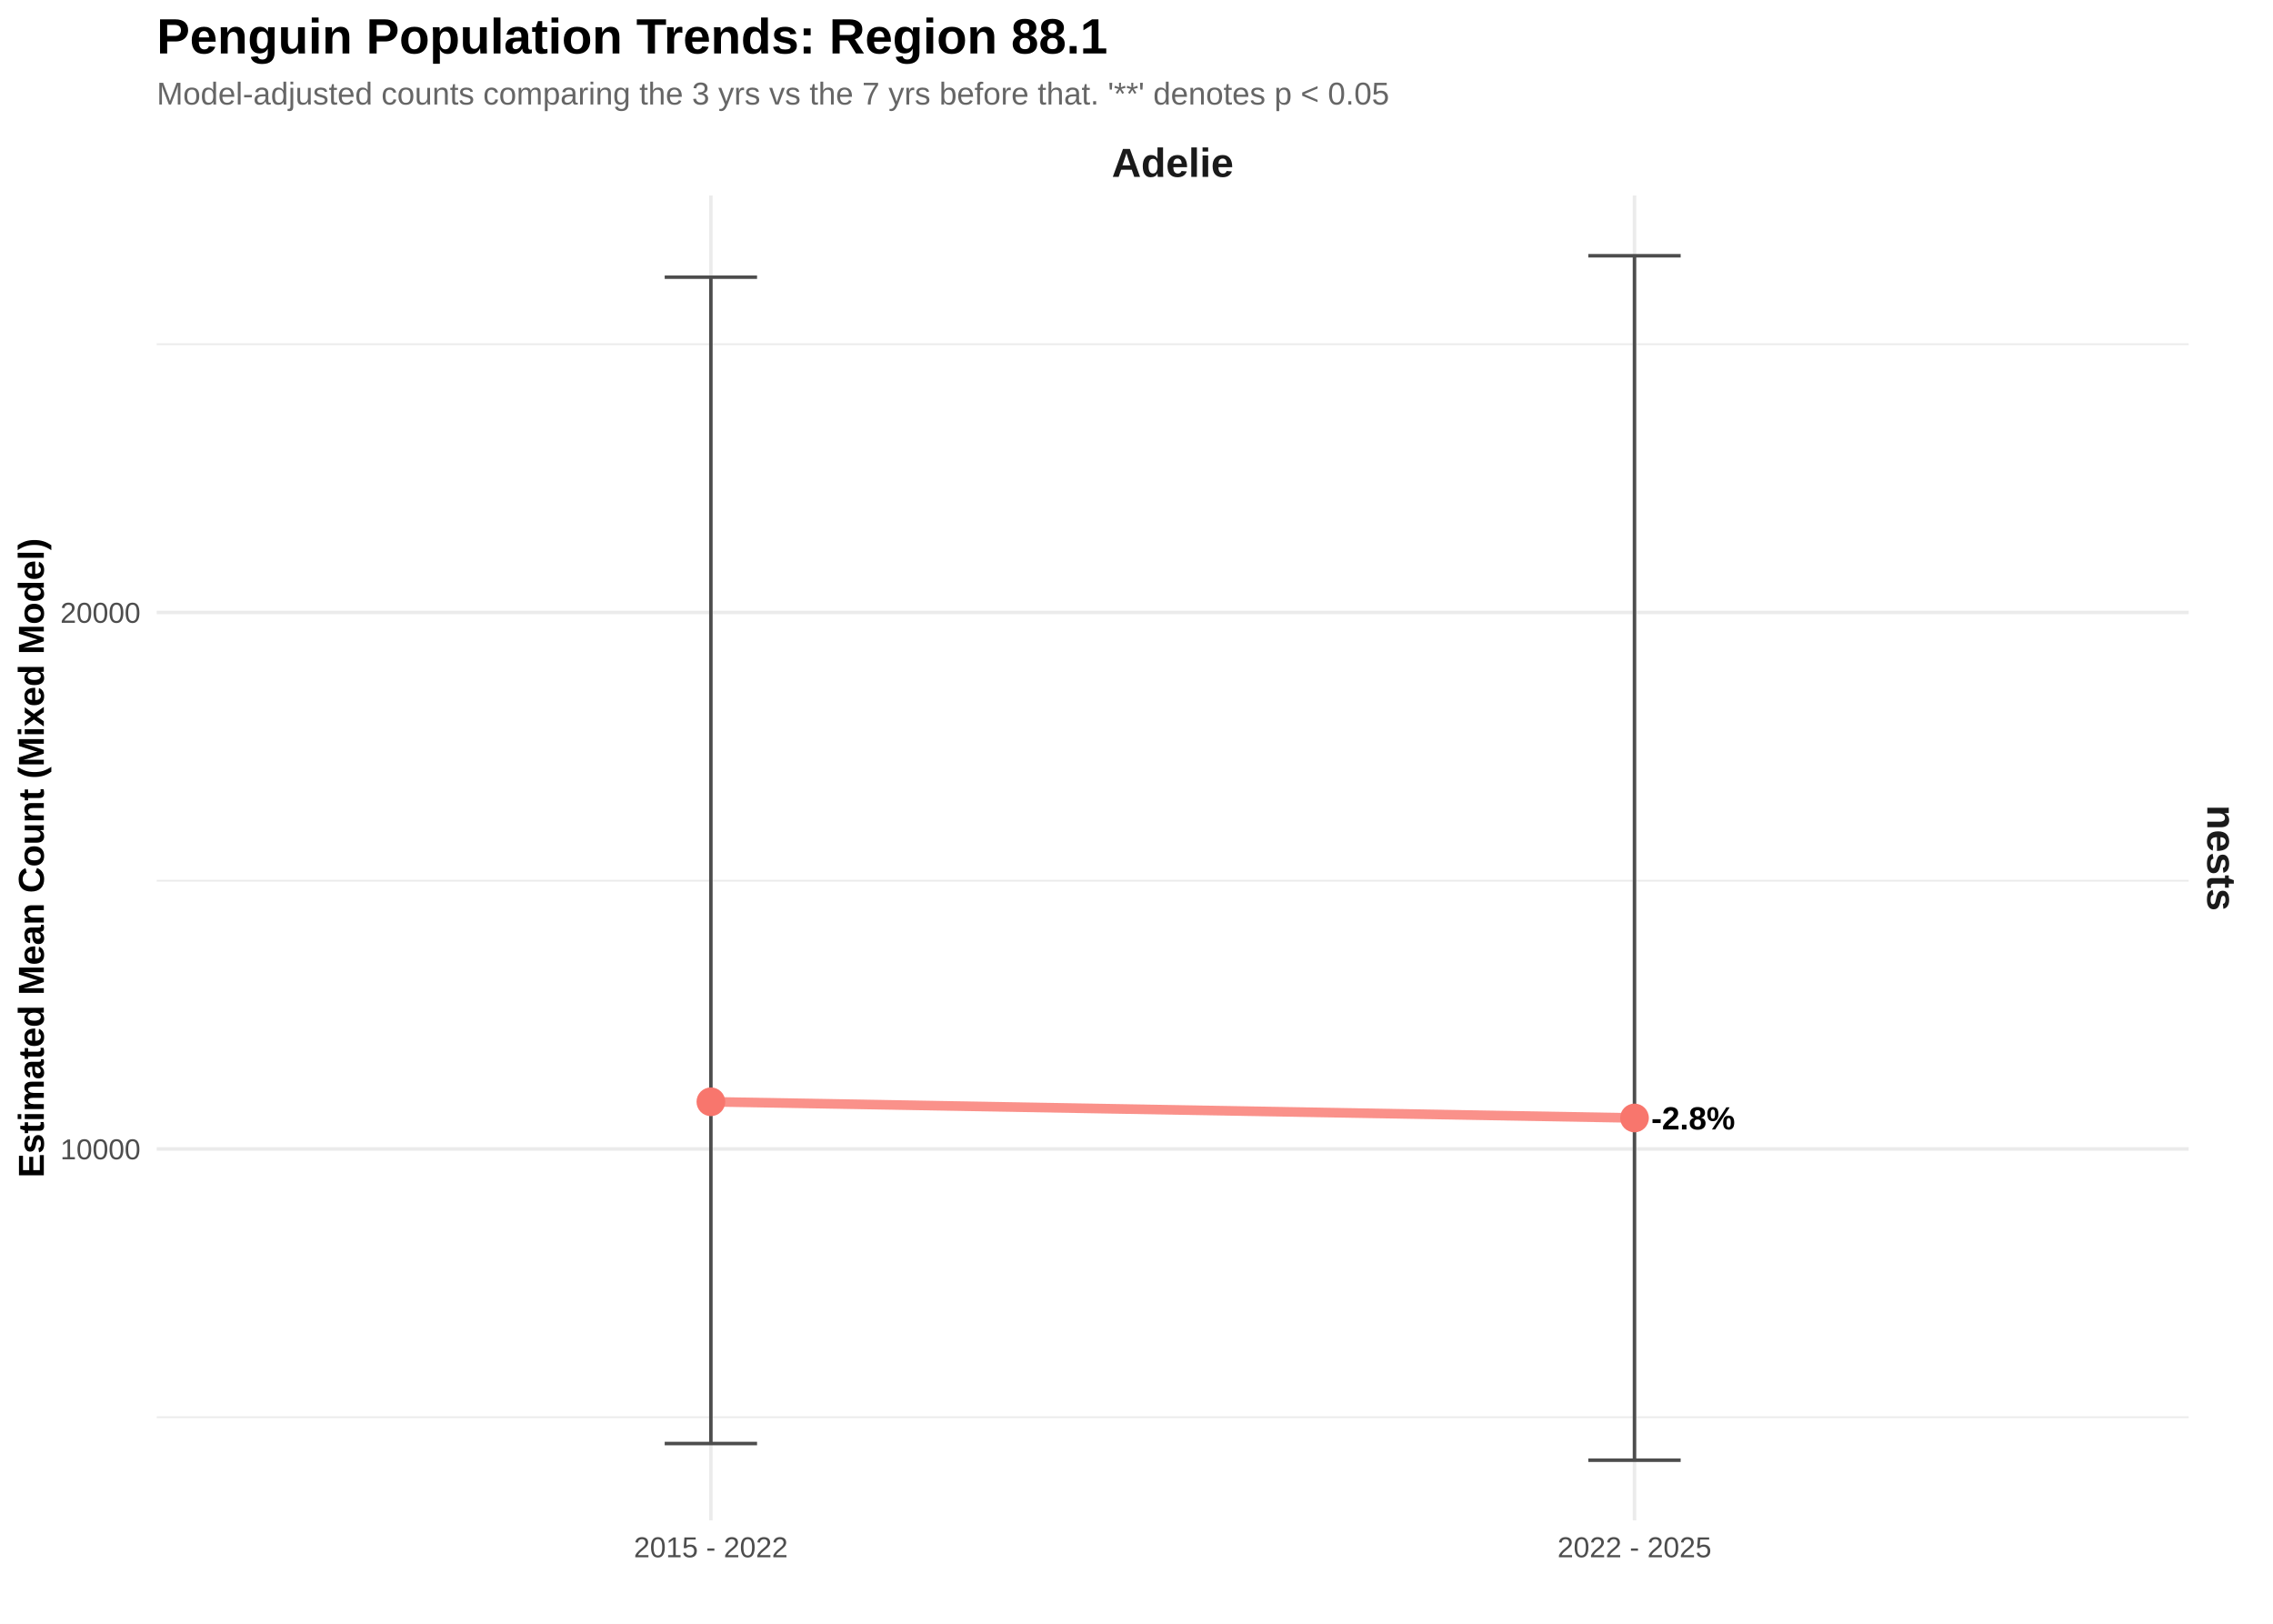
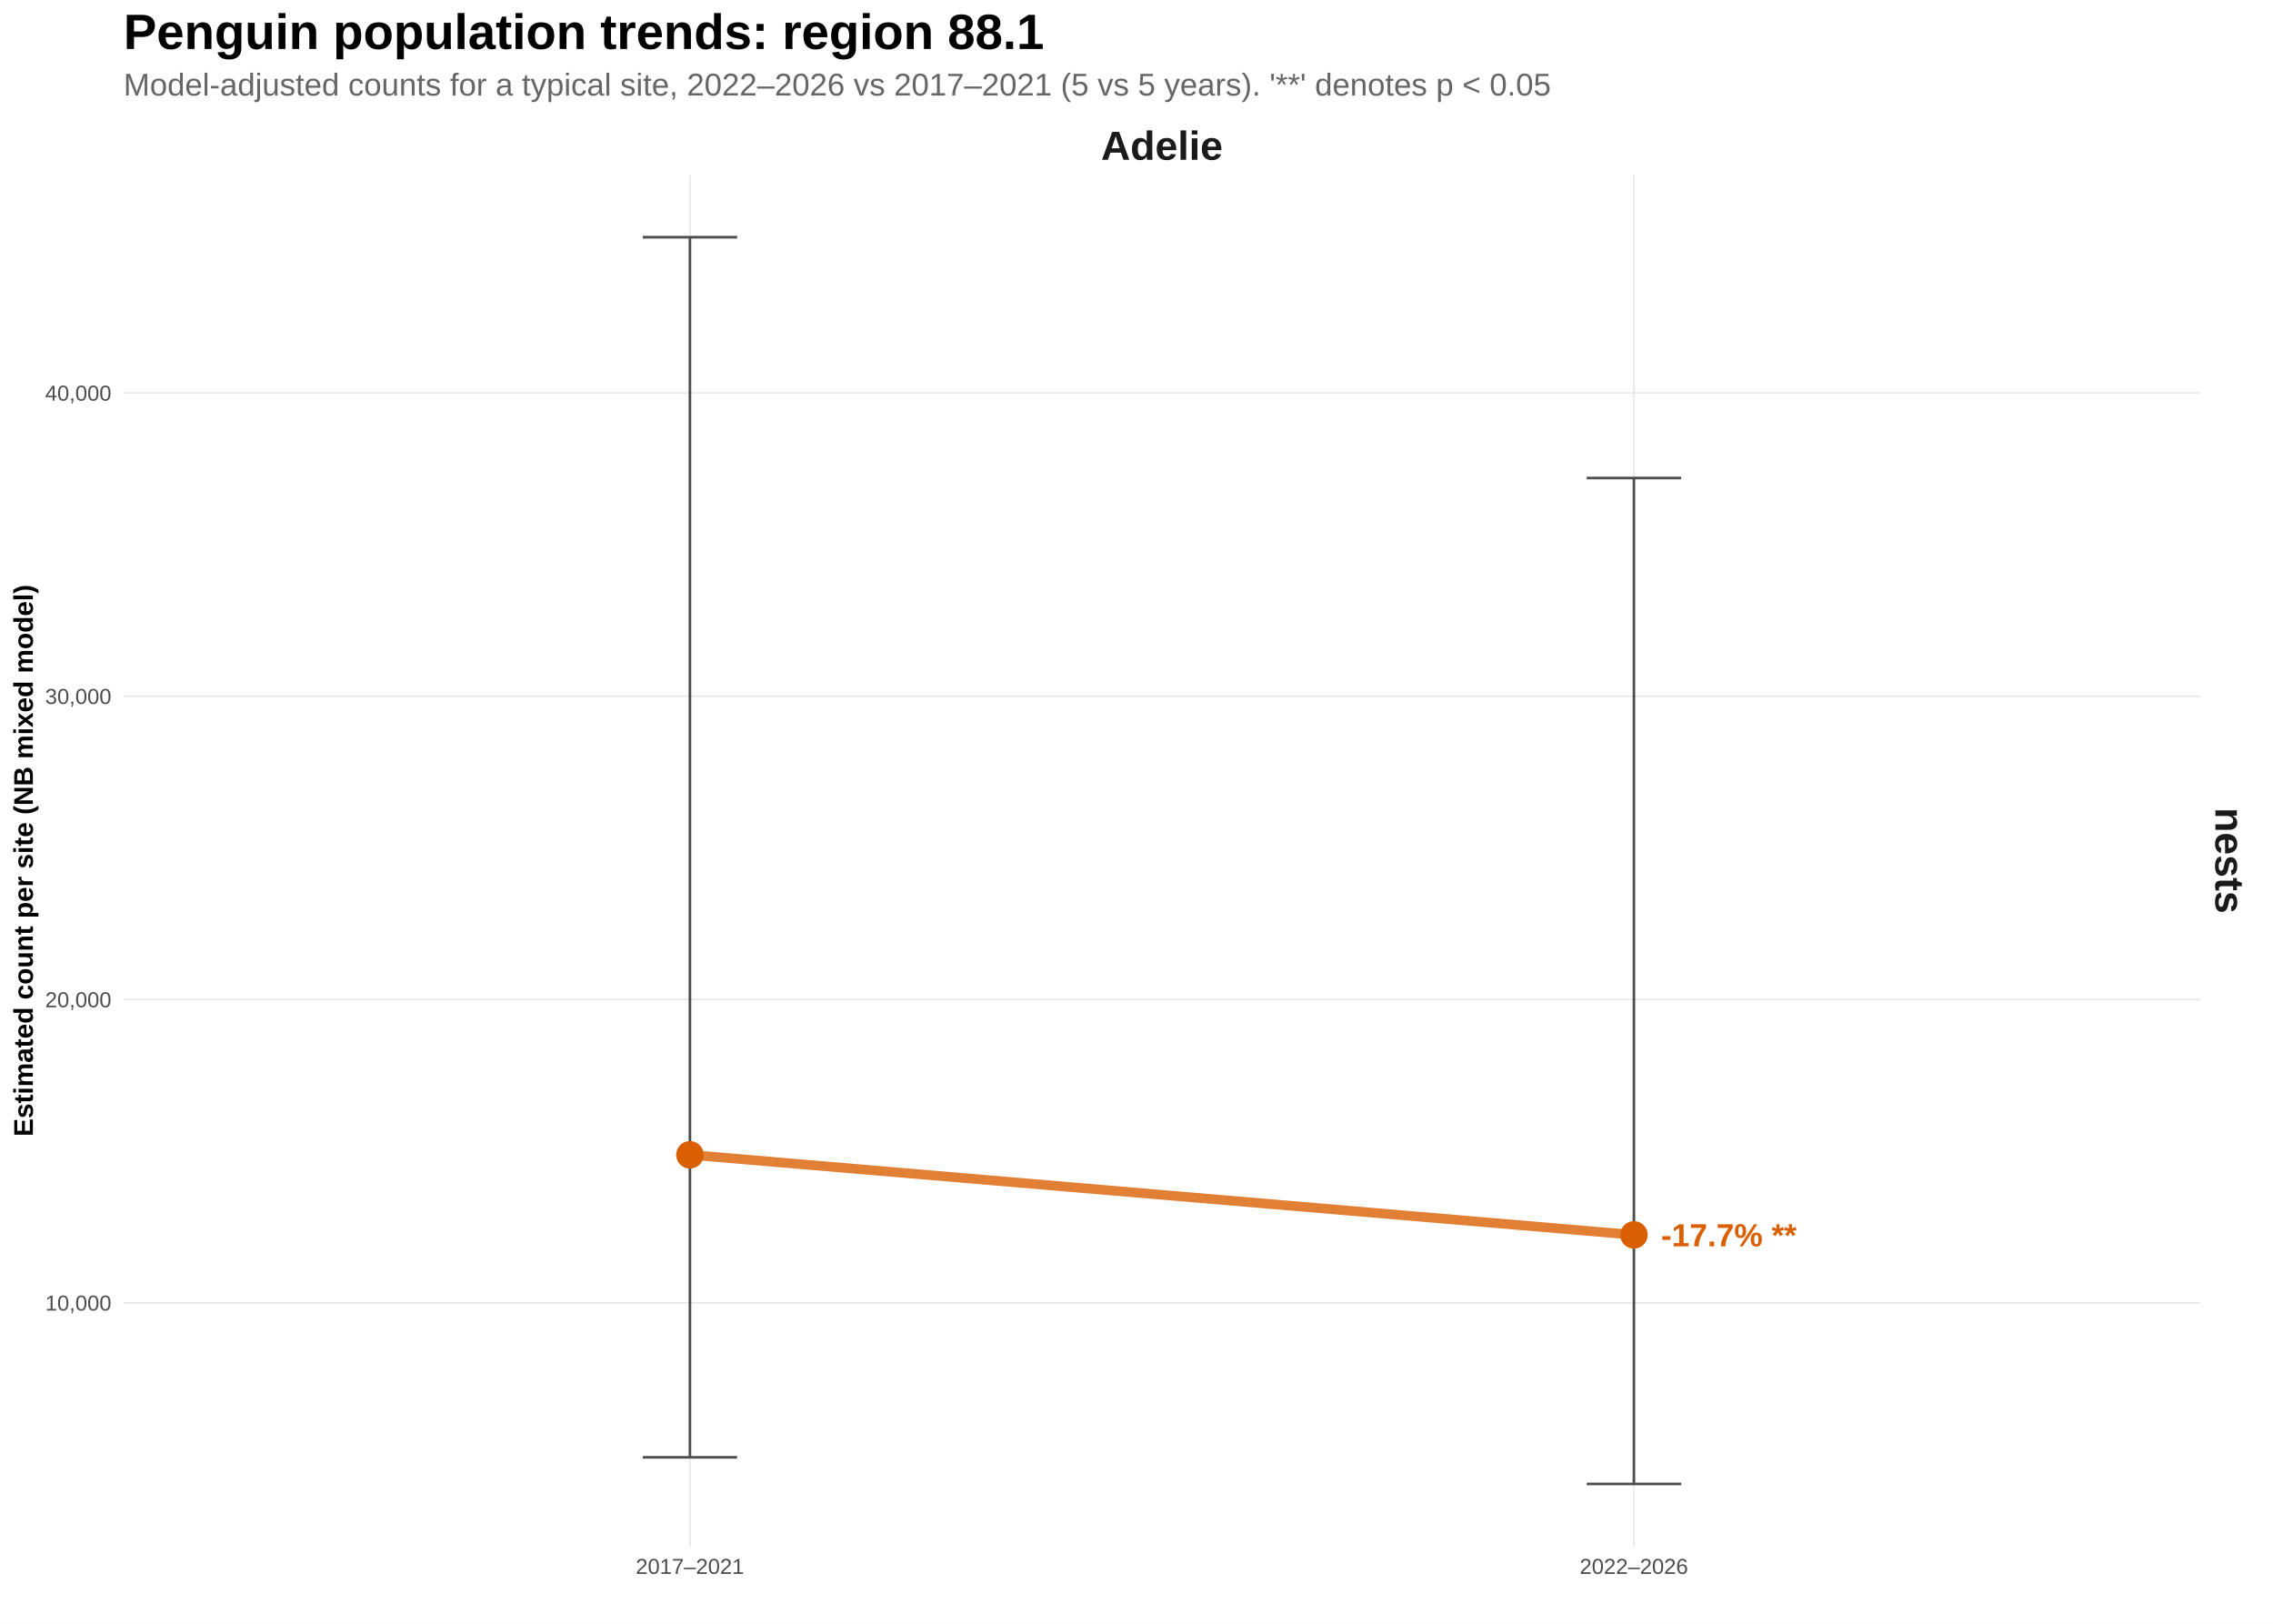
<svg xmlns="http://www.w3.org/2000/svg" width="1008.00pt" height="720.00pt" viewBox="0 0 1008.00 720.00">
  <g class="svglite">
    <defs>
      <style type="text/css">
    .svglite line, .svglite polyline, .svglite polygon, .svglite path, .svglite rect, .svglite circle {
      fill: none;
      stroke: #000000;
      stroke-linecap: round;
      stroke-linejoin: round;
      stroke-miterlimit: 10.00;
    }
    .svglite text {
      white-space: pre;
    }
    .svglite g.glyphgroup path {
      fill: inherit;
      stroke: none;
    }
  </style>
    </defs>
    <rect width="100%" height="100%" style="stroke: none; fill: #FFFFFF;" />
    <defs>
      <clipPath id="cpMC4wMHwxMDA4LjAwfDAuMDB8NzIwLjAw">
        <rect x="0.00" y="0.00" width="1008.00" height="720.00" />
      </clipPath>
    </defs>
    <g clip-path="url(#cpMC4wMHwxMDA4LjAwfDAuMDB8NzIwLjAw)">
-       <rect x="0.00" y="0.00" width="1008.00" height="720.00" style="stroke-width: 1.55; stroke: none; fill: #FFFFFF;" />
+       <rect x="0.00" y="0.00" width="1008.00" height="720.00" style="stroke-width: 1.16; stroke: none; fill: #FFFFFF;" />
    </g>
    <defs>
-       <clipPath id="cpNjkuNTB8OTcwLjYwfDg2LjcwfDY3NC4yMA==">
-         <rect x="69.50" y="86.70" width="901.10" height="587.49" />
+       <clipPath id="cpNTQuNzh8OTc1Ljc4fDc3LjU0fDY4NS42NQ==">
+         <rect x="54.78" y="77.54" width="921.00" height="608.12" />
      </clipPath>
    </defs>
-     <g clip-path="url(#cpNjkuNTB8OTcwLjYwfDg2LjcwfDY3NC4yMA==)">
-       <polyline points="69.50,628.43 970.60,628.43 " style="stroke-width: 0.78; stroke: #EBEBEB; stroke-linecap: butt;" />
-       <polyline points="69.50,390.53 970.60,390.53 " style="stroke-width: 0.78; stroke: #EBEBEB; stroke-linecap: butt;" />
-       <polyline points="69.50,152.63 970.60,152.63 " style="stroke-width: 0.78; stroke: #EBEBEB; stroke-linecap: butt;" />
-       <polyline points="69.50,509.48 970.60,509.48 " style="stroke-width: 1.55; stroke: #EBEBEB; stroke-linecap: butt;" />
-       <polyline points="69.50,271.58 970.60,271.58 " style="stroke-width: 1.55; stroke: #EBEBEB; stroke-linecap: butt;" />
-       <polyline points="315.25,674.20 315.25,86.70 " style="stroke-width: 1.55; stroke: #EBEBEB; stroke-linecap: butt;" />
-       <polyline points="724.84,674.20 724.84,86.70 " style="stroke-width: 1.55; stroke: #EBEBEB; stroke-linecap: butt;" />
-       <polyline points="315.25,488.55 724.84,495.73 " style="stroke-width: 4.27; stroke: #F8766D; stroke-opacity: 0.80; stroke-linecap: butt;" />
-       <polyline points="294.77,122.91 335.73,122.91 " style="stroke-width: 1.55; stroke: #4D4D4D; stroke-linecap: butt;" />
-       <polyline points="315.25,122.91 315.25,640.10 " style="stroke-width: 1.55; stroke: #4D4D4D; stroke-linecap: butt;" />
-       <polyline points="294.77,640.10 335.73,640.10 " style="stroke-width: 1.55; stroke: #4D4D4D; stroke-linecap: butt;" />
-       <polyline points="704.36,113.41 745.32,113.41 " style="stroke-width: 1.55; stroke: #4D4D4D; stroke-linecap: butt;" />
-       <polyline points="724.84,113.41 724.84,647.49 " style="stroke-width: 1.55; stroke: #4D4D4D; stroke-linecap: butt;" />
-       <polyline points="704.36,647.49 745.32,647.49 " style="stroke-width: 1.55; stroke: #4D4D4D; stroke-linecap: butt;" />
-       <circle cx="315.25" cy="488.55" r="5.85" style="stroke-width: 1.03; stroke: #F8766D; fill: #F8766D;" />
-       <circle cx="724.84" cy="495.73" r="5.85" style="stroke-width: 1.03; stroke: #F8766D; fill: #F8766D;" />
-       <text x="732.27" y="500.82" style="font-size: 14.23px; font-weight: bold; font-family: &quot;Arial&quot;;" textLength="37.14px" lengthAdjust="spacingAndGlyphs">-2.8%</text>
+     <g clip-path="url(#cpNTQuNzh8OTc1Ljc4fDc3LjU0fDY4NS42NQ==)">
+       <polyline points="54.78,577.69 975.78,577.69 " style="stroke-width: 0.64; stroke: #E5E5E5; stroke-linecap: butt;" />
+       <polyline points="54.78,443.20 975.78,443.20 " style="stroke-width: 0.64; stroke: #E5E5E5; stroke-linecap: butt;" />
+       <polyline points="54.78,308.71 975.78,308.71 " style="stroke-width: 0.64; stroke: #E5E5E5; stroke-linecap: butt;" />
+       <polyline points="54.78,174.22 975.78,174.22 " style="stroke-width: 0.64; stroke: #E5E5E5; stroke-linecap: butt;" />
+       <polyline points="305.96,685.65 305.96,77.54 " style="stroke-width: 0.64; stroke: #E5E5E5; stroke-linecap: butt;" />
+       <polyline points="724.59,685.65 724.59,77.54 " style="stroke-width: 0.64; stroke: #E5E5E5; stroke-linecap: butt;" />
+       <polyline points="305.96,512.07 724.59,547.57 " style="stroke-width: 4.27; stroke: #D95F02; stroke-opacity: 0.80; stroke-linecap: butt;" />
+       <polyline points="285.03,105.18 326.89,105.18 " style="stroke-width: 1.16; stroke: #4D4D4D; stroke-linecap: butt;" />
+       <polyline points="305.96,105.18 305.96,646.21 " style="stroke-width: 1.16; stroke: #4D4D4D; stroke-linecap: butt;" />
+       <polyline points="285.03,646.21 326.89,646.21 " style="stroke-width: 1.16; stroke: #4D4D4D; stroke-linecap: butt;" />
+       <polyline points="703.66,211.96 745.53,211.96 " style="stroke-width: 1.16; stroke: #4D4D4D; stroke-linecap: butt;" />
+       <polyline points="724.59,211.96 724.59,658.01 " style="stroke-width: 1.16; stroke: #4D4D4D; stroke-linecap: butt;" />
+       <polyline points="703.66,658.01 745.53,658.01 " style="stroke-width: 1.16; stroke: #4D4D4D; stroke-linecap: butt;" />
+       <circle cx="305.96" cy="512.07" r="5.72" style="stroke-width: 0.77; stroke: #D95F02; fill: #D95F02;" />
+       <circle cx="724.59" cy="547.57" r="5.72" style="stroke-width: 0.77; stroke: #D95F02; fill: #D95F02;" />
+       <text x="736.61" y="552.66" style="font-size: 14.23px; font-weight: bold;fill: #D95F02; font-family: &quot;Arial&quot;;" textLength="60.06px" lengthAdjust="spacingAndGlyphs">-17.7% **</text>
    </g>
    <g clip-path="url(#cpMC4wMHwxMDA4LjAwfDAuMDB8NzIwLjAw)">
</g>
    <defs>
-       <clipPath id="cpNjkuNTB8OTcwLjYwfDU3LjI3fDg2Ljcw">
-         <rect x="69.50" y="57.27" width="901.10" height="29.43" />
+       <clipPath id="cpNTQuNzh8OTc1Ljc4fDUxLjI5fDc3LjU0">
+         <rect x="54.78" y="51.29" width="921.00" height="26.25" />
      </clipPath>
    </defs>
-     <g clip-path="url(#cpNjkuNTB8OTcwLjYwfDU3LjI3fDg2Ljcw)">
-       <text x="520.05" y="78.43" text-anchor="middle" style="font-size: 18.00px; font-weight: bold;fill: #1A1A1A; font-family: &quot;Arial&quot;;" textLength="54.03px" lengthAdjust="spacingAndGlyphs">Adelie</text>
+     <g clip-path="url(#cpNTQuNzh8OTc1Ljc4fDUxLjI5fDc3LjU0)">
+       <text x="515.28" y="70.86" text-anchor="middle" style="font-size: 18.00px; font-weight: bold;fill: #1A1A1A; font-family: &quot;Arial&quot;;" textLength="54.03px" lengthAdjust="spacingAndGlyphs">Adelie</text>
    </g>
    <g clip-path="url(#cpMC4wMHwxMDA4LjAwfDAuMDB8NzIwLjAw)">
</g>
    <defs>
-       <clipPath id="cpOTcwLjYwfDEwMDAuMDN8ODYuNzB8Njc0LjIw">
-         <rect x="970.60" y="86.70" width="29.43" height="587.49" />
+       <clipPath id="cpOTc1Ljc4fDEwMDIuMDJ8NzcuNTR8Njg1LjY1">
+         <rect x="975.78" y="77.54" width="26.25" height="608.12" />
      </clipPath>
    </defs>
-     <g clip-path="url(#cpOTcwLjYwfDEwMDAuMDN8ODYuNzB8Njc0LjIw)">
-       <text transform="translate(978.87,380.45) rotate(90)" text-anchor="middle" style="font-size: 18.00px; font-weight: bold;fill: #1A1A1A; font-family: &quot;Arial&quot;;" textLength="47.05px" lengthAdjust="spacingAndGlyphs">nests</text>
+     <g clip-path="url(#cpOTc1Ljc4fDEwMDIuMDJ8NzcuNTR8Njg1LjY1)">
+       <text transform="translate(982.46,381.59) rotate(90)" text-anchor="middle" style="font-size: 18.00px; font-weight: bold;fill: #1A1A1A; font-family: &quot;Arial&quot;;" textLength="47.05px" lengthAdjust="spacingAndGlyphs">nests</text>
    </g>
    <g clip-path="url(#cpMC4wMHwxMDA4LjAwfDAuMDB8NzIwLjAw)">
-       <text x="315.25" y="690.53" text-anchor="middle" style="font-size: 12.80px;fill: #4D4D4D; font-family: &quot;Arial&quot;;" textLength="68.27px" lengthAdjust="spacingAndGlyphs">2015 - 2022</text>
-       <text x="724.84" y="690.53" text-anchor="middle" style="font-size: 12.80px;fill: #4D4D4D; font-family: &quot;Arial&quot;;" textLength="68.27px" lengthAdjust="spacingAndGlyphs">2022 - 2025</text>
-       <text x="62.33" y="514.06" text-anchor="end" style="font-size: 12.80px;fill: #4D4D4D; font-family: &quot;Arial&quot;;" textLength="35.55px" lengthAdjust="spacingAndGlyphs">10000</text>
-       <text x="62.33" y="276.16" text-anchor="end" style="font-size: 12.80px;fill: #4D4D4D; font-family: &quot;Arial&quot;;" textLength="35.55px" lengthAdjust="spacingAndGlyphs">20000</text>
-       <text transform="translate(19.43,380.45) rotate(-90)" text-anchor="middle" style="font-size: 16.00px; font-weight: bold; font-family: &quot;Arial&quot;;" textLength="283.77px" lengthAdjust="spacingAndGlyphs">Estimated Mean Count (Mixed Model)</text>
-       <text x="69.50" y="46.35" style="font-size: 14.00px;fill: #666666; font-family: &quot;Arial&quot;;" textLength="546.41px" lengthAdjust="spacingAndGlyphs">Model-adjusted counts comparing the 3 yrs vs the 7 yrs before that. '**' denotes p &lt; 0.05</text>
-       <text x="69.50" y="23.72" style="font-size: 22.00px; font-weight: bold; font-family: &quot;Arial&quot;;" textLength="421.66px" lengthAdjust="spacingAndGlyphs">Penguin Population Trends: Region 88.1</text>
+       <text x="305.96" y="697.90" text-anchor="middle" style="font-size: 9.60px;fill: #4D4D4D; font-family: &quot;Arial&quot;;" textLength="47.95px" lengthAdjust="spacingAndGlyphs">2017–2021</text>
+       <text x="724.59" y="697.90" text-anchor="middle" style="font-size: 9.60px;fill: #4D4D4D; font-family: &quot;Arial&quot;;" textLength="47.95px" lengthAdjust="spacingAndGlyphs">2022–2026</text>
+       <text x="49.40" y="581.12" text-anchor="end" style="font-size: 9.60px;fill: #4D4D4D; font-family: &quot;Arial&quot;;" textLength="29.31px" lengthAdjust="spacingAndGlyphs">10,000</text>
+       <text x="49.40" y="446.63" text-anchor="end" style="font-size: 9.60px;fill: #4D4D4D; font-family: &quot;Arial&quot;;" textLength="29.31px" lengthAdjust="spacingAndGlyphs">20,000</text>
+       <text x="49.40" y="312.14" text-anchor="end" style="font-size: 9.60px;fill: #4D4D4D; font-family: &quot;Arial&quot;;" textLength="29.31px" lengthAdjust="spacingAndGlyphs">30,000</text>
+       <text x="49.40" y="177.65" text-anchor="end" style="font-size: 9.60px;fill: #4D4D4D; font-family: &quot;Arial&quot;;" textLength="29.31px" lengthAdjust="spacingAndGlyphs">40,000</text>
+       <text transform="translate(14.57,381.59) rotate(-90)" text-anchor="middle" style="font-size: 12.00px; font-weight: bold; font-family: &quot;Arial&quot;;" textLength="244.66px" lengthAdjust="spacingAndGlyphs">Estimated count per site (NB mixed model)</text>
+       <text x="54.78" y="42.37" style="font-size: 14.00px;fill: #666666; font-family: &quot;Arial&quot;;" textLength="632.78px" lengthAdjust="spacingAndGlyphs">Model-adjusted counts for a typical site, 2022–2026 vs 2017–2021 (5 vs 5 years). '**' denotes p &lt; 0.05</text>
+       <text x="54.78" y="21.73" style="font-size: 22.00px; font-weight: bold; font-family: &quot;Arial&quot;;" textLength="408.20px" lengthAdjust="spacingAndGlyphs">Penguin population trends: region 88.1</text>
    </g>
  </g>
</svg>
